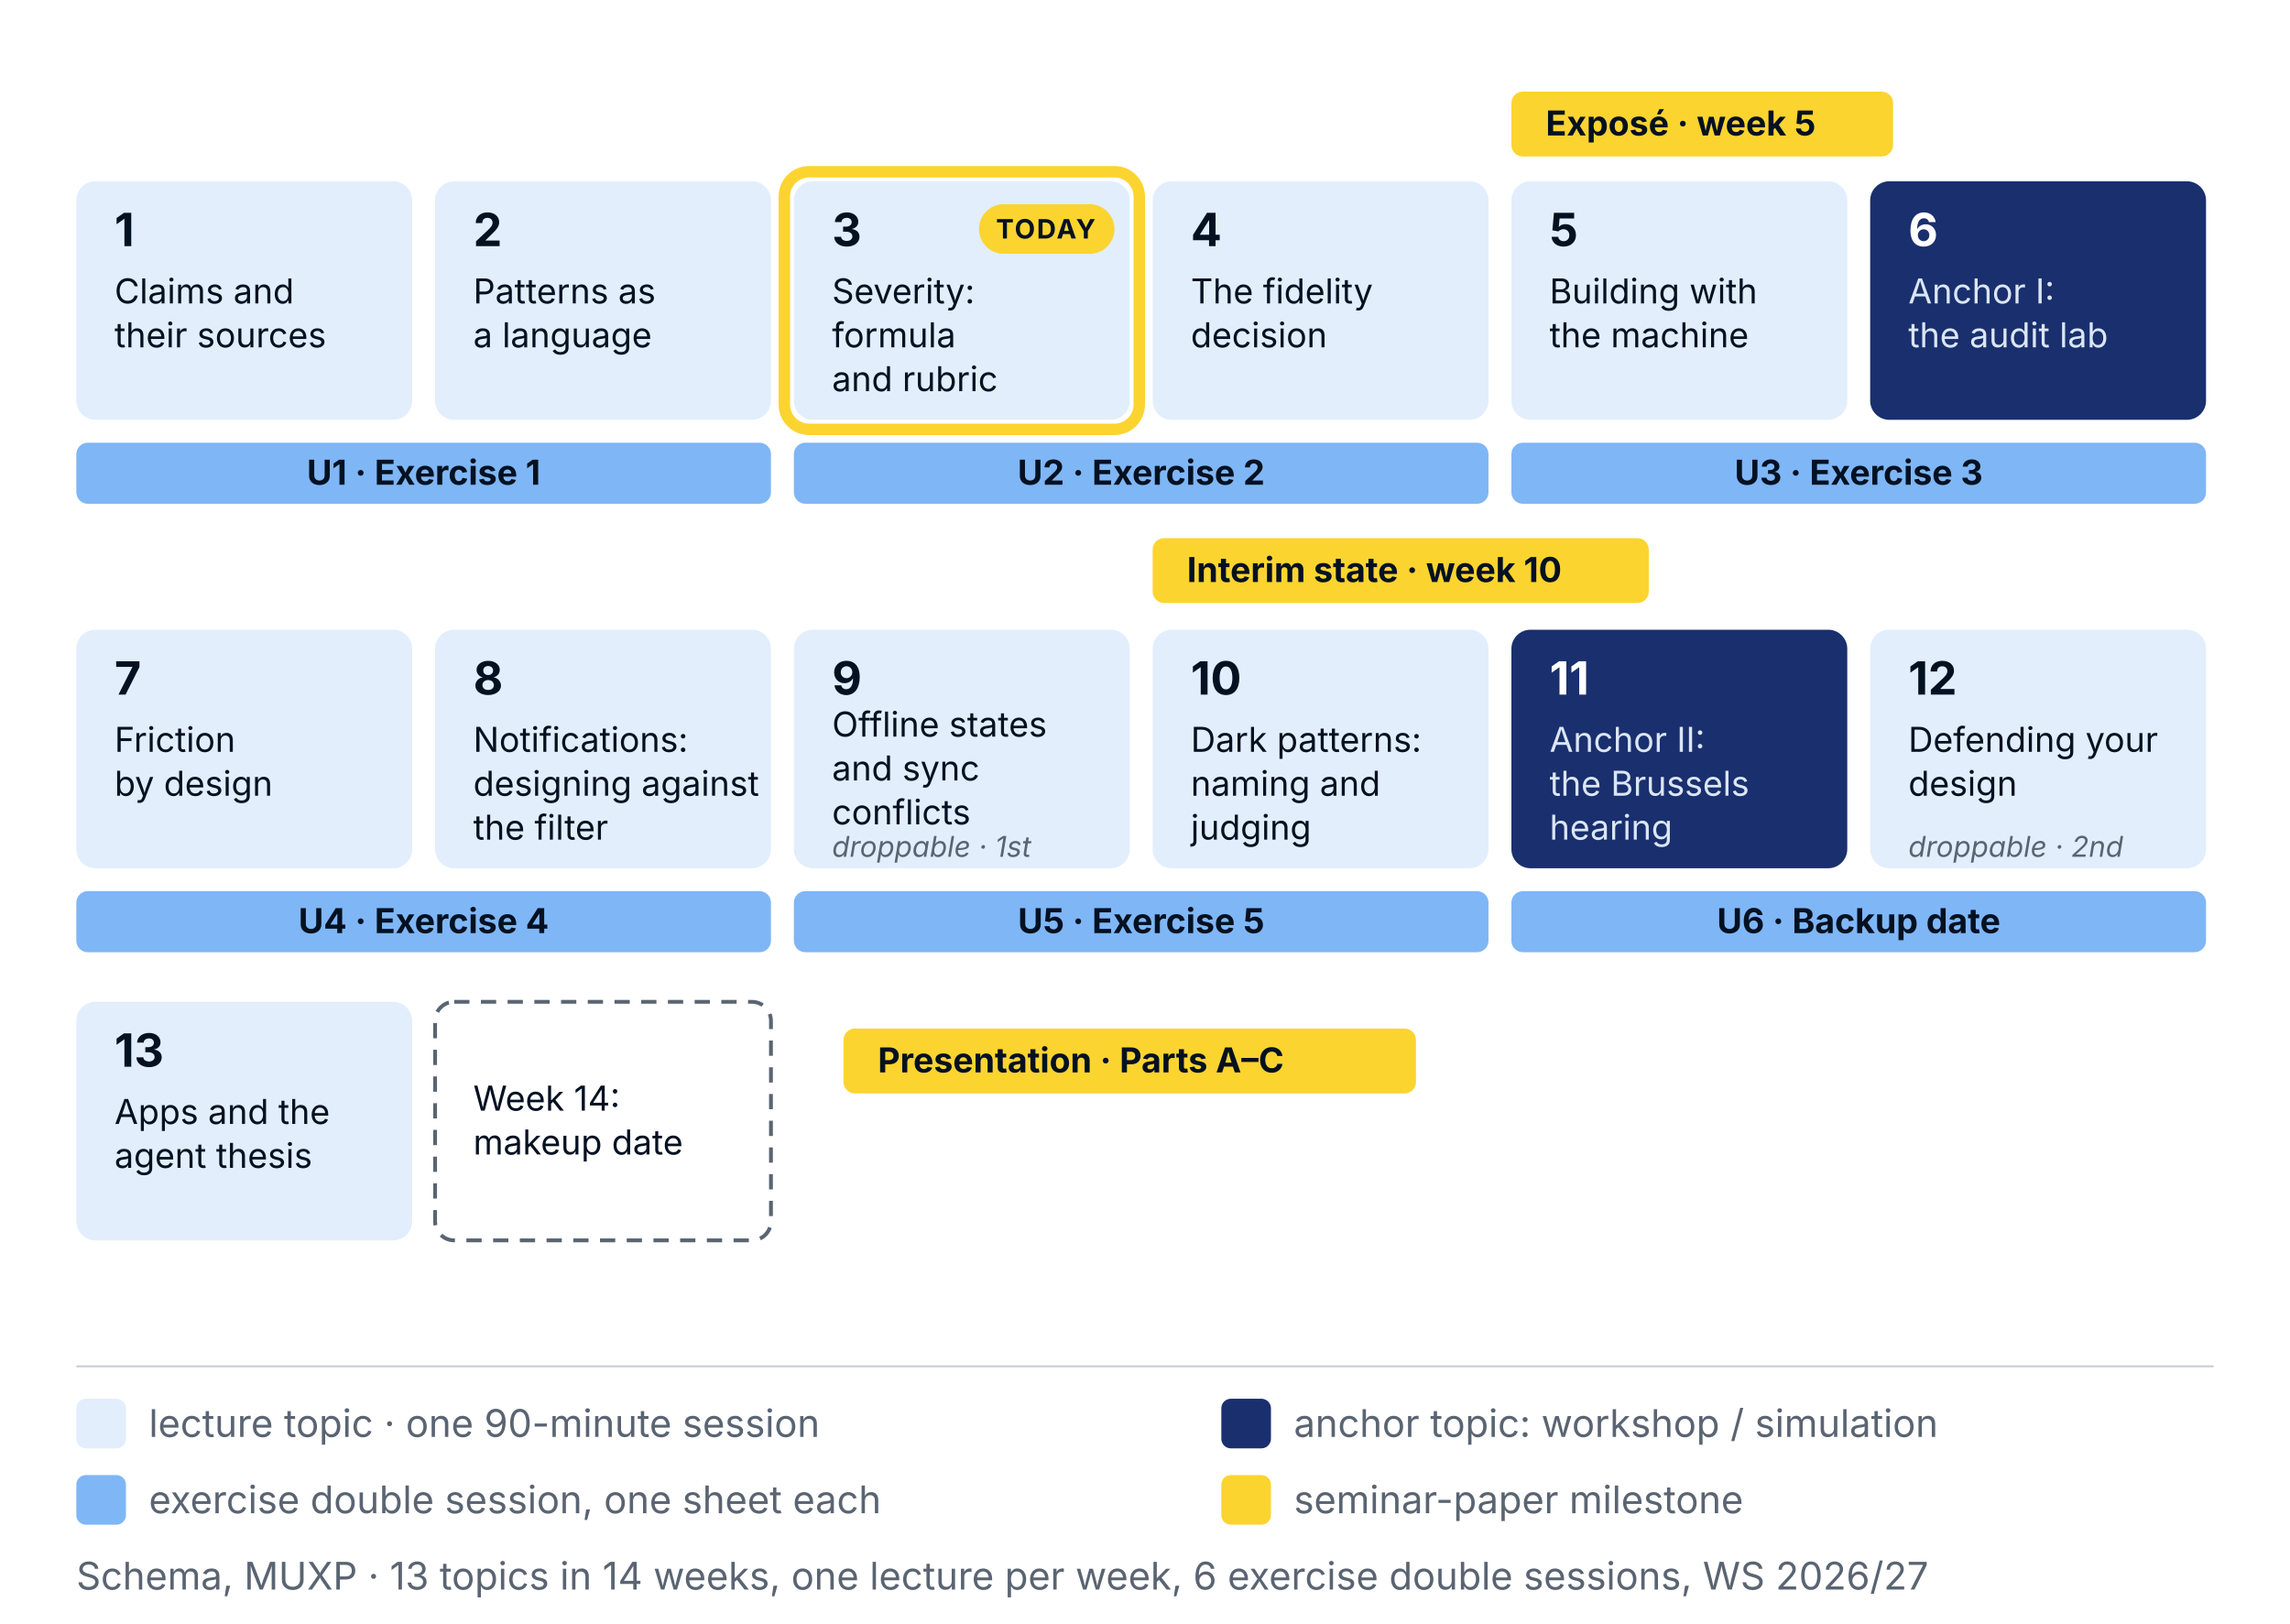
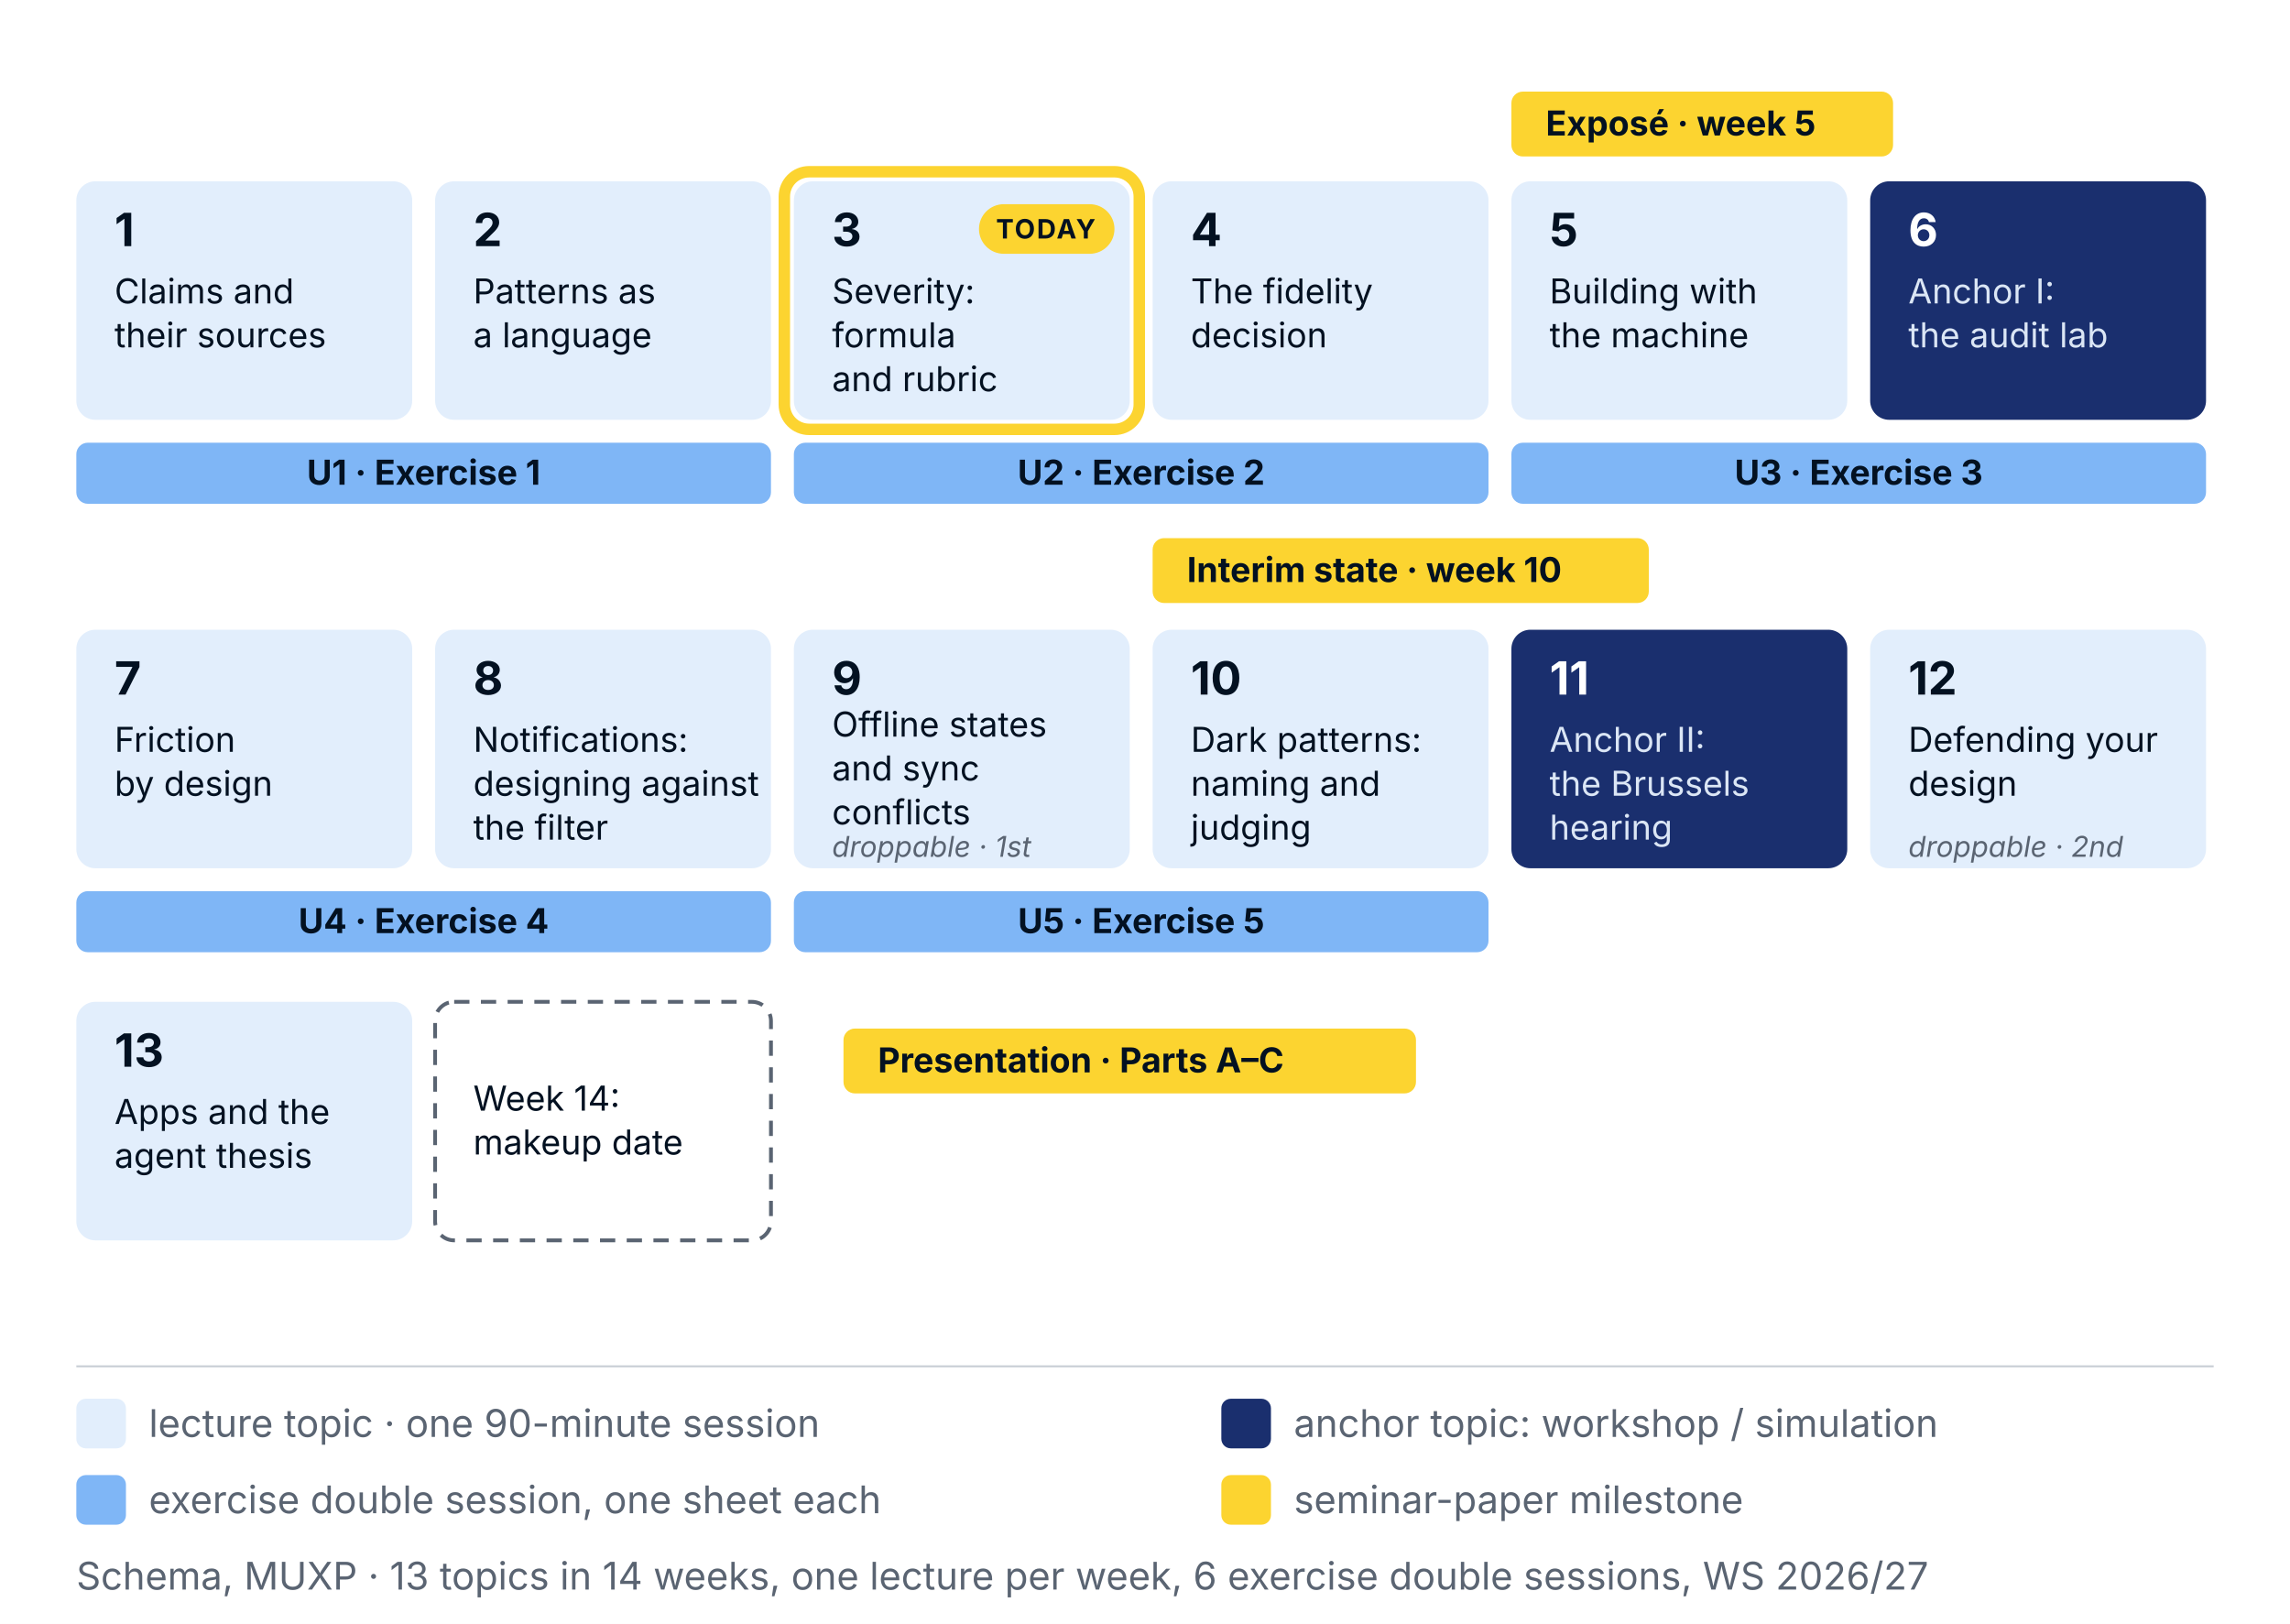
<svg xmlns="http://www.w3.org/2000/svg" viewBox="0 0 1200 851" role="img" aria-labelledby="t d">
  <style>
    text { font-family: Inter, "Neue Haas Unica", Helvetica, Arial, sans-serif; fill: #031121; }
    .num { font-size: 24px; font-weight: 700; }
    .numw { font-size: 24px; font-weight: 700; fill: #ffffff; }
    .tt { font-size: 18px; }
    .ttw { font-size: 18px; fill: #dbe6f5; }
    .utag { font-size: 18px; font-weight: 700; }
    .mtag { font-size: 18px; font-weight: 700; }
    .leg { font-size: 20px; fill: #5a6472; }
    .foot { font-size: 20px; fill: #5a6472; }
    .drop { font-size: 15px; font-style: italic; fill: #5a6472; }
    .chip { font-size: 14px; font-weight: 700; letter-spacing: .06em; fill: #031121; }
  </style>
  <rect width="1200" height="851" fill="#ffffff" />
  <rect x="40" y="95" width="176" height="125" rx="10" fill="#e2eefc" />
  <text class="num" x="60" y="129">1</text>
  <text class="tt" x="60" y="159">Claims and</text>
  <text class="tt" x="60" y="182">their sources</text>
  <rect x="228" y="95" width="176" height="125" rx="10" fill="#e2eefc" />
  <text class="num" x="248" y="129">2</text>
  <text class="tt" x="248" y="159">Patterns as</text>
  <text class="tt" x="248" y="182">a language</text>
  <rect x="416" y="95" width="176" height="125" rx="10" fill="#e2eefc" />
  <text class="num" x="436" y="129">3</text>
  <text class="tt" x="436" y="159">Severity:</text>
  <text class="tt" x="436" y="182">formula</text>
  <text class="tt" x="436" y="205">and rubric</text>
  <rect x="411" y="90" width="186" height="135" rx="13" fill="none" stroke="#fcd430" stroke-width="6" />
  <rect x="513" y="107" width="71" height="26" rx="13" fill="#fcd430" />
  <text class="chip" x="548" y="125" text-anchor="middle">TODAY</text>
  <rect x="604" y="95" width="176" height="125" rx="10" fill="#e2eefc" />
  <text class="num" x="624" y="129">4</text>
  <text class="tt" x="624" y="159">The fidelity</text>
  <text class="tt" x="624" y="182">decision</text>
  <rect x="792" y="95" width="176" height="125" rx="10" fill="#e2eefc" />
  <text class="num" x="812" y="129">5</text>
  <text class="tt" x="812" y="159">Building with</text>
  <text class="tt" x="812" y="182">the machine</text>
  <rect x="980" y="95" width="176" height="125" rx="10" fill="#1a2f6e" />
  <text class="numw" x="1000" y="129">6</text>
  <text class="ttw" x="1000" y="159">Anchor I:</text>
  <text class="ttw" x="1000" y="182">the audit lab</text>
  <rect x="40" y="330" width="176" height="125" rx="10" fill="#e2eefc" />
  <text class="num" x="60" y="364">7</text>
  <text class="tt" x="60" y="394">Friction</text>
  <text class="tt" x="60" y="417">by design</text>
  <rect x="228" y="330" width="176" height="125" rx="10" fill="#e2eefc" />
  <text class="num" x="248" y="364">8</text>
  <text class="tt" x="248" y="394">Notifications:</text>
  <text class="tt" x="248" y="417">designing against</text>
  <text class="tt" x="248" y="440">the filter</text>
  <rect x="416" y="330" width="176" height="125" rx="10" fill="#e2eefc" />
  <text class="num" x="436" y="364">9</text>
  <text class="tt" x="436" y="386">Offline states</text>
  <text class="tt" x="436" y="409">and sync</text>
  <text class="tt" x="436" y="432">conflicts</text>
  <text class="drop" x="436" y="449">droppable · 1st</text>
  <rect x="604" y="330" width="176" height="125" rx="10" fill="#e2eefc" />
  <text class="num" x="624" y="364">10</text>
  <text class="tt" x="624" y="394">Dark patterns:</text>
  <text class="tt" x="624" y="417">naming and</text>
  <text class="tt" x="624" y="440">judging</text>
  <rect x="792" y="330" width="176" height="125" rx="10" fill="#1a2f6e" />
  <text class="numw" x="812" y="364">11</text>
  <text class="ttw" x="812" y="394">Anchor II:</text>
  <text class="ttw" x="812" y="417">the Brussels</text>
  <text class="ttw" x="812" y="440">hearing</text>
  <rect x="980" y="330" width="176" height="125" rx="10" fill="#e2eefc" />
  <text class="num" x="1000" y="364">12</text>
  <text class="tt" x="1000" y="394">Defending your</text>
  <text class="tt" x="1000" y="417">design</text>
  <text class="drop" x="1000" y="449">droppable · 2nd</text>
  <rect x="40" y="525" width="176" height="125" rx="10" fill="#e2eefc" />
  <text class="num" x="60" y="559">13</text>
  <text class="tt" x="60" y="589">Apps and the</text>
  <text class="tt" x="60" y="612">agent thesis</text>
  <rect x="228" y="525" width="176" height="125" rx="10" fill="none" stroke="#5a6472" stroke-width="2" stroke-dasharray="8 6" />
  <text class="tt" x="248" y="582">Week 14:</text>
  <text class="tt" x="248" y="605">makeup date</text>
  <rect x="40" y="232" width="364" height="32" rx="6" fill="#7fb6f6" />
  <text class="utag" x="222" y="254" text-anchor="middle">U1 · Exercise 1</text>
  <rect x="416" y="232" width="364" height="32" rx="6" fill="#7fb6f6" />
  <text class="utag" x="598" y="254" text-anchor="middle">U2 · Exercise 2</text>
  <rect x="792" y="232" width="364" height="32" rx="6" fill="#7fb6f6" />
  <text class="utag" x="974" y="254" text-anchor="middle">U3 · Exercise 3</text>
  <rect x="40" y="467" width="364" height="32" rx="6" fill="#7fb6f6" />
  <text class="utag" x="222" y="489" text-anchor="middle">U4 · Exercise 4</text>
  <rect x="416" y="467" width="364" height="32" rx="6" fill="#7fb6f6" />
  <text class="utag" x="598" y="489" text-anchor="middle">U5 · Exercise 5</text>
-   <rect x="792" y="467" width="364" height="32" rx="6" fill="#7fb6f6" />
-   <text class="utag" x="974" y="489" text-anchor="middle">U6 · Backup date</text>
  <rect x="792" y="48" width="200" height="34" rx="6" fill="#fcd430" />
  <text class="mtag" x="810" y="71">Exposé · week 5</text>
  <rect x="604" y="282" width="260" height="34" rx="6" fill="#fcd430" />
  <text class="mtag" x="622" y="305">Interim state · week 10</text>
  <rect x="442" y="539" width="300" height="34" rx="6" fill="#fcd430" />
  <text class="mtag" x="460" y="562">Presentation · Parts A–C</text>
  <line x1="40" y1="716" x2="1160" y2="716" stroke="#c7cdd4" stroke-width="1" />
  <rect x="40" y="733" width="26" height="26" rx="5" fill="#e2eefc" />
  <text class="leg" x="78" y="753">lecture topic · one 90-minute session</text>
  <rect x="640" y="733" width="26" height="26" rx="5" fill="#1a2f6e" />
  <text class="leg" x="678" y="753">anchor topic: workshop / simulation</text>
  <rect x="40" y="773" width="26" height="26" rx="5" fill="#7fb6f6" />
  <text class="leg" x="78" y="793">exercise double session, one sheet each</text>
  <rect x="640" y="773" width="26" height="26" rx="5" fill="#fcd430" />
  <text class="leg" x="678" y="793">seminar-paper milestone</text>
  <text class="foot" x="40" y="833">Schema, MUXP · 13 topics in 14 weeks, one lecture per week, 6 exercise double sessions, WS 2026/27</text>
</svg>
